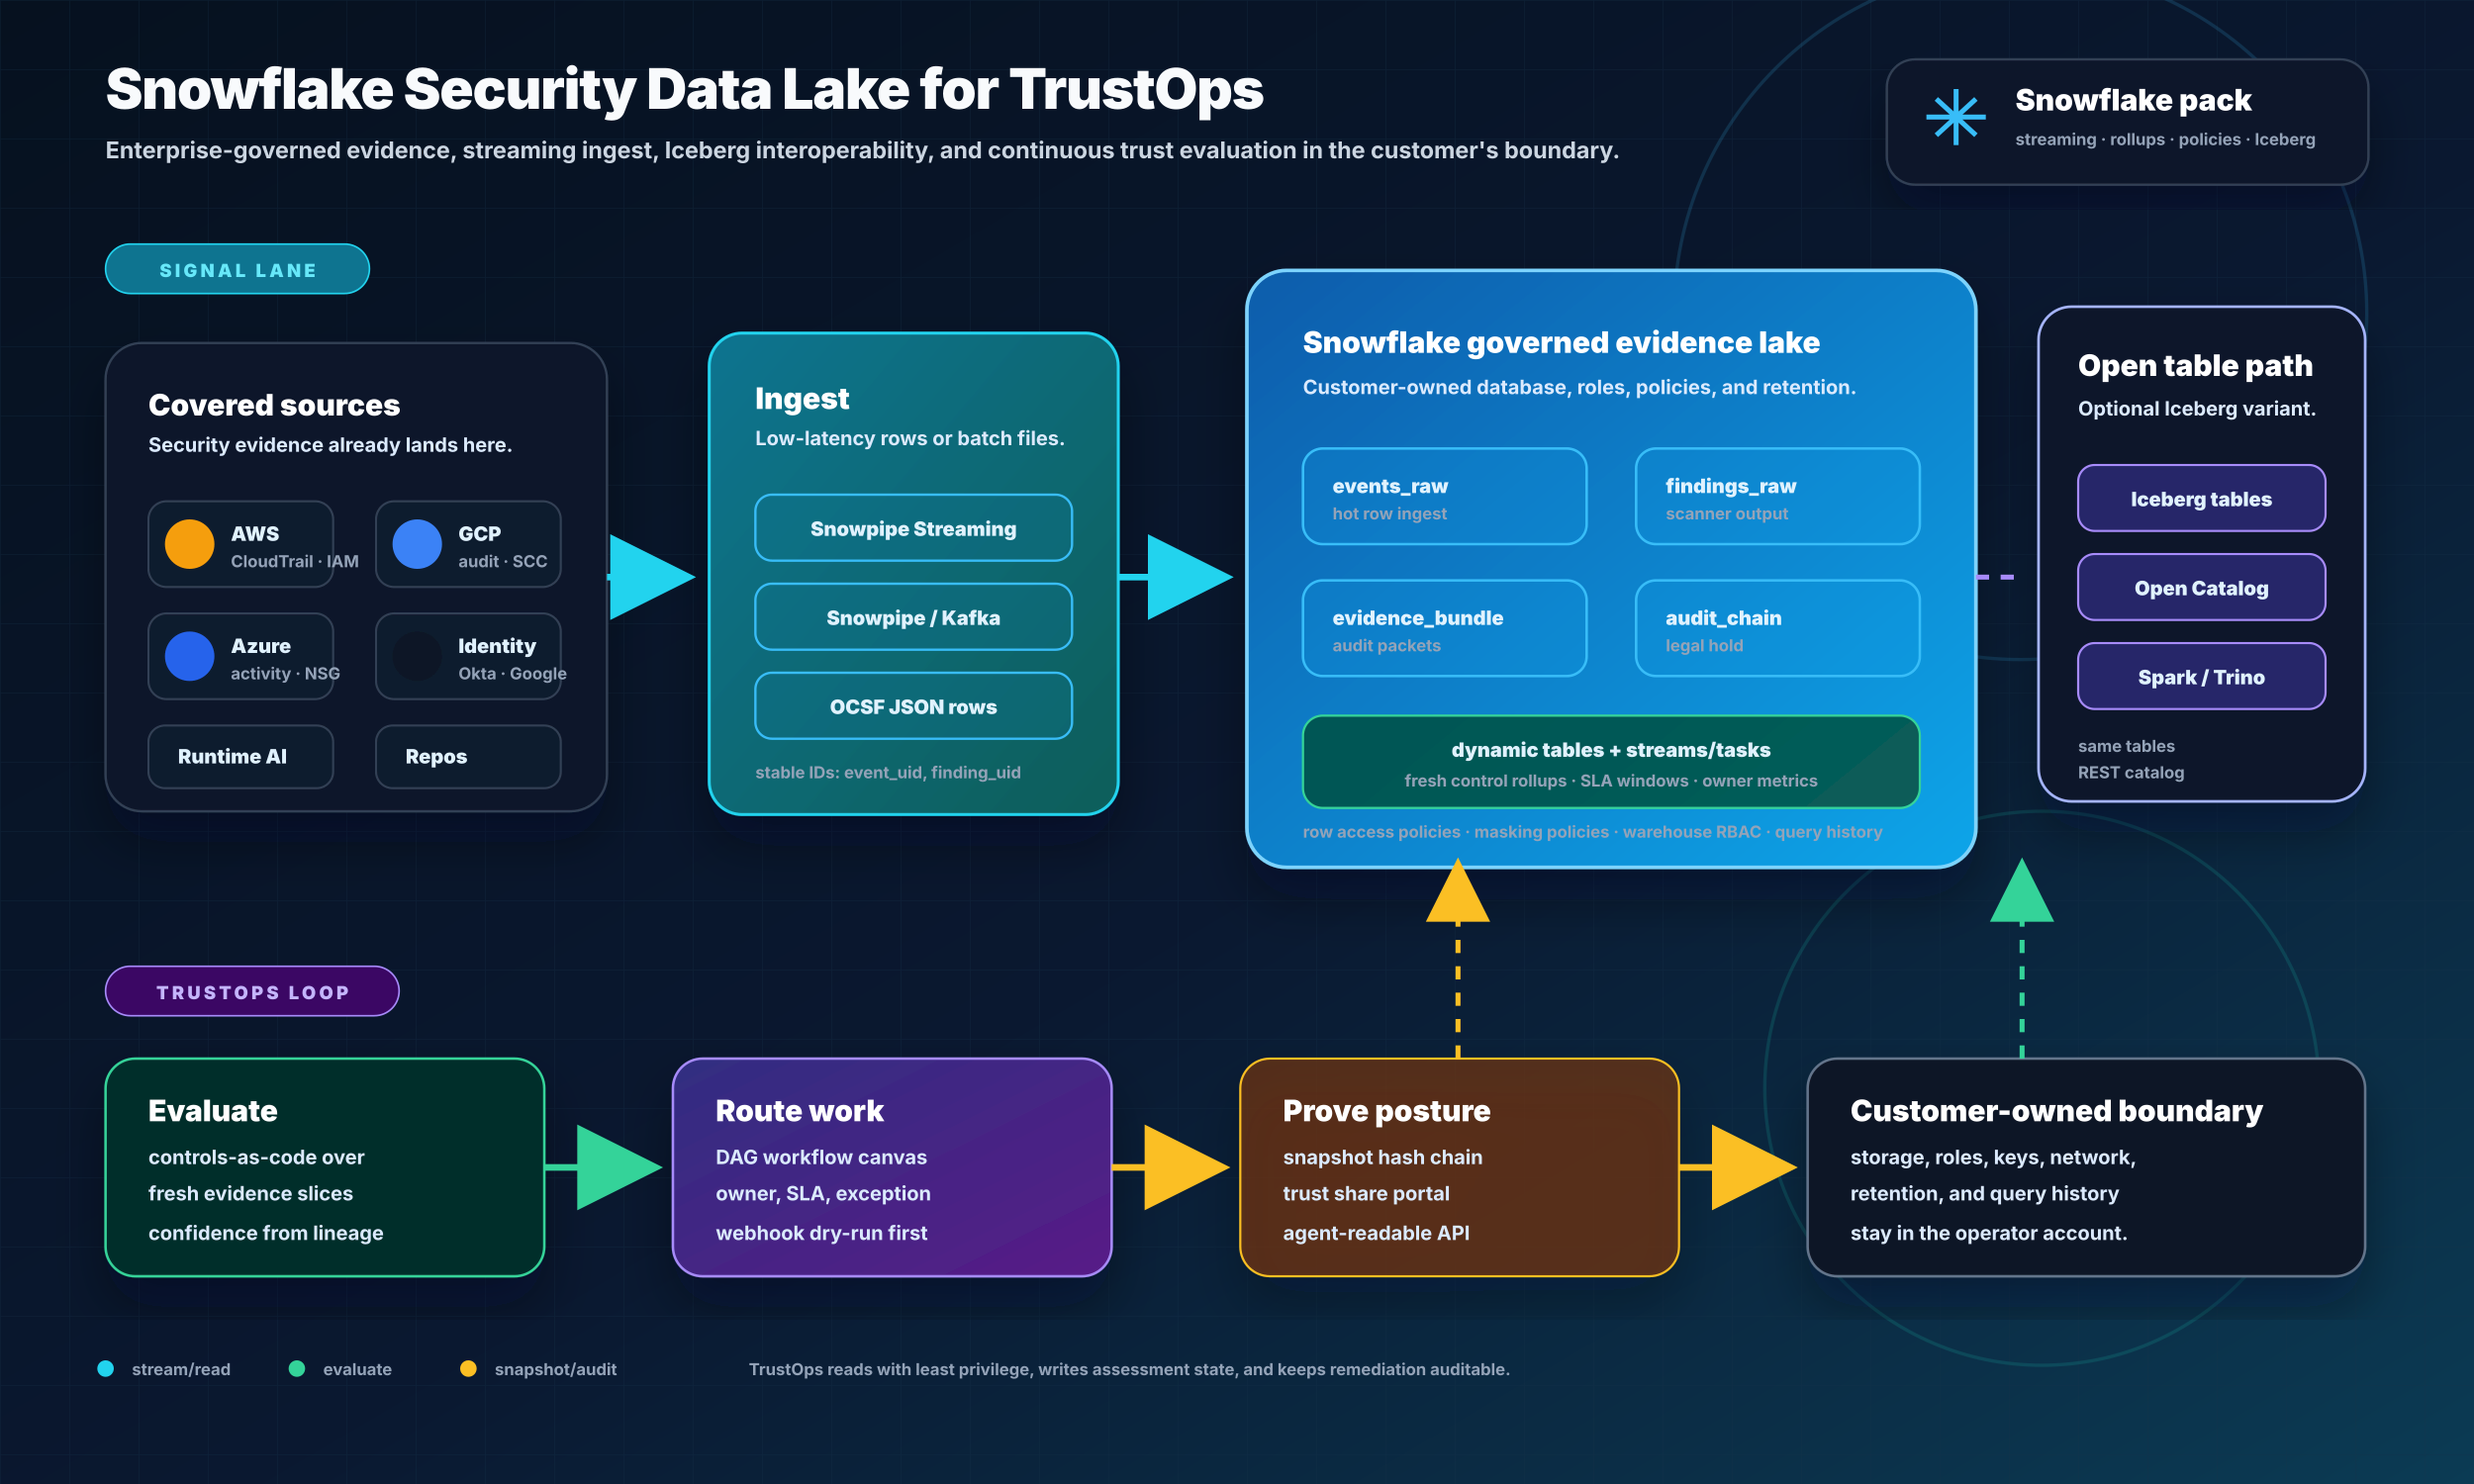
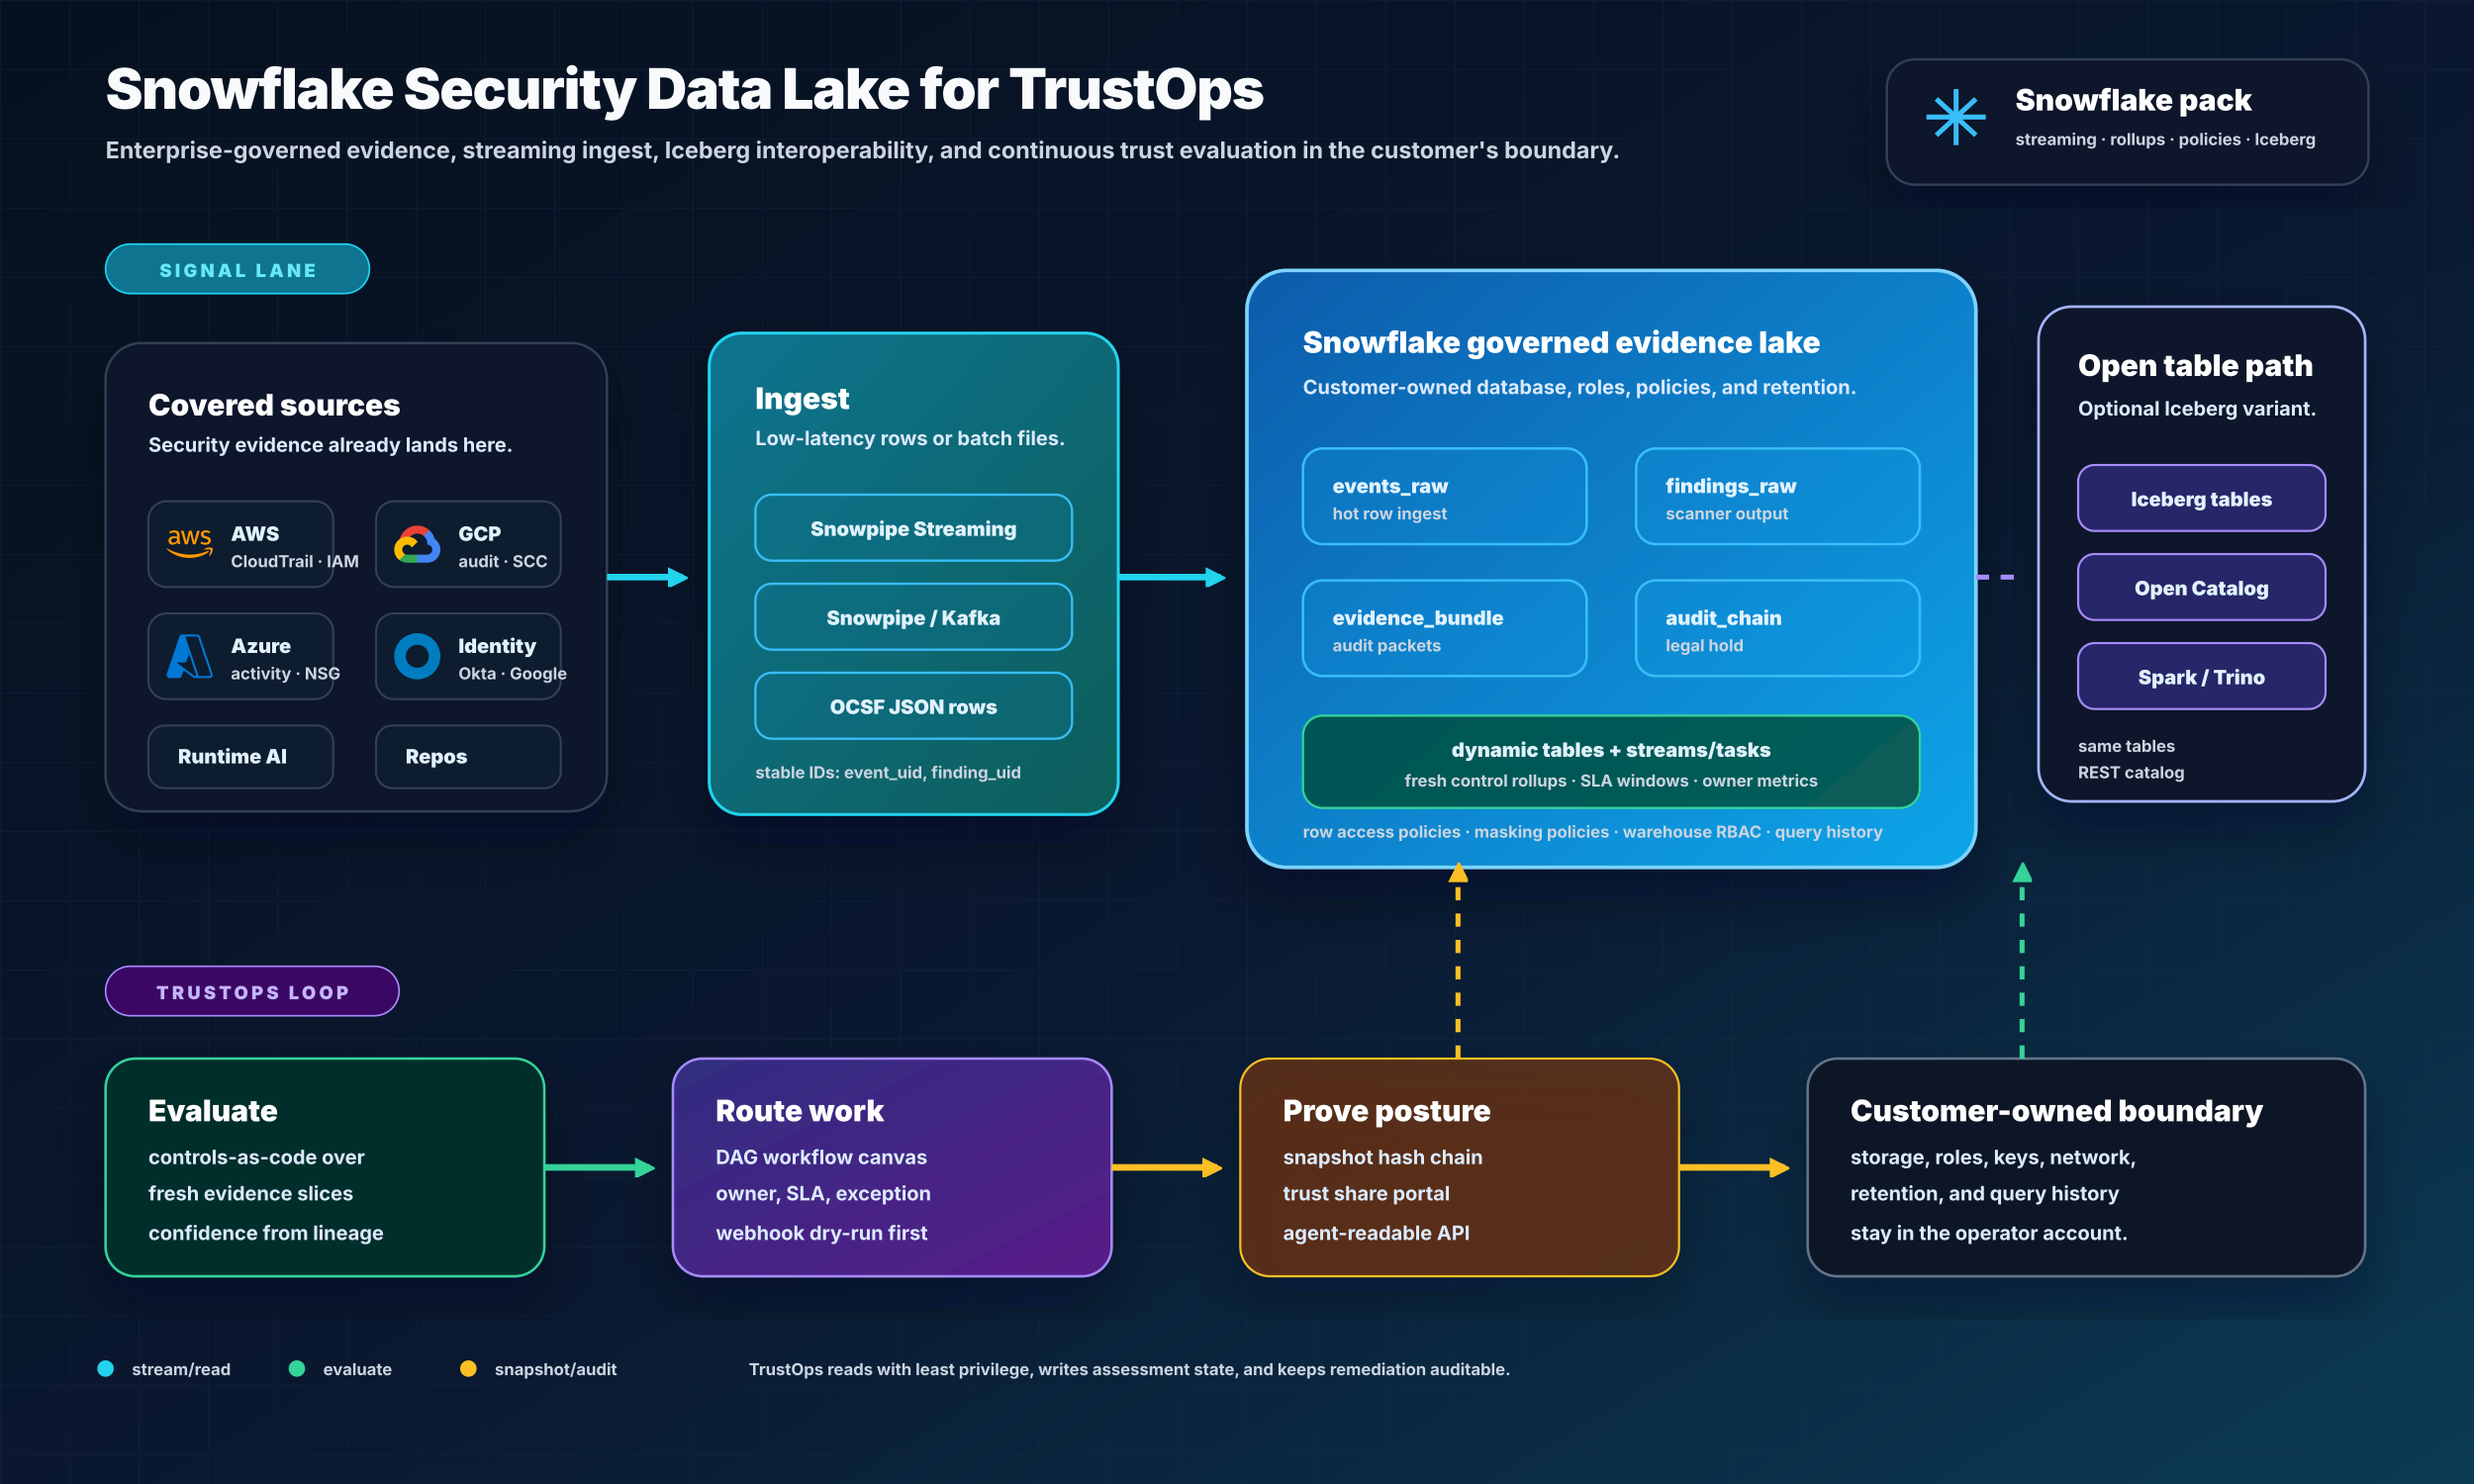
<svg xmlns="http://www.w3.org/2000/svg" width="1500" height="900" viewBox="0 0 1500 900" role="img" aria-labelledby="title desc">
  <defs>
    <linearGradient id="bg" x1="0" y1="0" x2="1" y2="1">
      <stop offset="0" stop-color="#06111f" />
      <stop offset="0.55" stop-color="#0a1830" />
      <stop offset="1" stop-color="#0b3b54" />
    </linearGradient>
    <linearGradient id="snow" x1="0" y1="0" x2="1" y2="1">
      <stop offset="0" stop-color="#0b5cab" />
      <stop offset="1" stop-color="#0ea5e9" />
    </linearGradient>
    <linearGradient id="teal" x1="0" y1="0" x2="1" y2="1">
      <stop offset="0" stop-color="#0e7490" />
      <stop offset="1" stop-color="#115e59" />
    </linearGradient>
    <linearGradient id="purple" x1="0" y1="0" x2="1" y2="1">
      <stop offset="0" stop-color="#312e81" />
      <stop offset="1" stop-color="#581c87" />
    </linearGradient>
    <linearGradient id="green" x1="0" y1="0" x2="1" y2="1">
      <stop offset="0" stop-color="#064e3b" />
      <stop offset="1" stop-color="#052e2b" />
    </linearGradient>
    <linearGradient id="gold" x1="0" y1="0" x2="1" y2="1">
      <stop offset="0" stop-color="#92400e" />
      <stop offset="1" stop-color="#713f12" />
    </linearGradient>
    <pattern id="grid" width="42" height="42" patternUnits="userSpaceOnUse">
      <path d="M42 0H0v42" fill="none" stroke="#17304b" stroke-width="1" opacity="0.34" />
    </pattern>
    <filter id="shadow" x="-20%" y="-20%" width="140%" height="140%">
      <feDropShadow dx="0" dy="18" stdDeviation="16" flood-color="#020617" flood-opacity="0.36" />
    </filter>
-     <marker id="arrowCyan" markerWidth="13" markerHeight="13" refX="11" refY="6.5" orient="auto">
+     <marker id="arrowCyan" markerUnits="userSpaceOnUse" markerWidth="12" markerHeight="12" refX="9" refY="6" orient="auto">
      <path d="M0 0 13 6.5 0 13z" fill="#22d3ee" />
    </marker>
-     <marker id="arrowGreen" markerWidth="13" markerHeight="13" refX="11" refY="6.5" orient="auto">
+     <marker id="arrowGreen" markerUnits="userSpaceOnUse" markerWidth="12" markerHeight="12" refX="9" refY="6" orient="auto">
      <path d="M0 0 13 6.5 0 13z" fill="#34d399" />
    </marker>
-     <marker id="arrowGold" markerWidth="13" markerHeight="13" refX="11" refY="6.5" orient="auto">
+     <marker id="arrowGold" markerUnits="userSpaceOnUse" markerWidth="12" markerHeight="12" refX="9" refY="6" orient="auto">
      <path d="M0 0 13 6.5 0 13z" fill="#fbbf24" />
    </marker>
    <style>
      .sans { font-family: Inter, ui-sans-serif, system-ui, -apple-system, BlinkMacSystemFont, "Segoe UI", Arial, sans-serif; }
      .mono { font-family: "SFMono-Regular", Consolas, "Liberation Mono", Menlo, monospace; }
      .title { fill: #f8fafc; font-size: 34px; font-weight: 900; letter-spacing: -0.02em; }
      .subtitle { fill: #cbd5e1; font-size: 14px; font-weight: 650; }
      .lane { fill: #67e8f9; font-size: 11px; font-weight: 900; letter-spacing: 0.18em; }
      .lanePurple { fill: #c4b5fd; font-size: 11px; font-weight: 900; letter-spacing: 0.18em; }
      .cardTitle { fill: #ffffff; font-size: 18px; font-weight: 900; }
      .cardText { fill: #dbeafe; font-size: 12px; font-weight: 650; }
-       .muted { fill: #94a3b8; font-size: 11px; font-weight: 700; }
-       .tiny { fill: #94a3b8; font-size: 10px; font-weight: 700; }
+       .muted { fill: #cbd5e1; font-size: 11px; font-weight: 700; }
+       .tiny { fill: #cbd5e1; font-size: 10px; font-weight: 700; }
      .code { fill: #e0f2fe; font-size: 12px; font-weight: 850; }
      .box { fill: #0f172a; stroke: #334155; stroke-width: 1.4; }
      .signal { fill: #101b2d; stroke: #334155; stroke-width: 1.25; }
      .blueBox { fill: rgba(14, 116, 144, 0.30); stroke: #38bdf8; stroke-width: 1.4; }
      .snowBox { fill: rgba(14, 165, 233, 0.18); stroke: #38bdf8; stroke-width: 1.55; }
      .greenBox { fill: rgba(6, 78, 59, 0.82); stroke: #34d399; stroke-width: 1.35; }
      .goldBox { fill: rgba(120, 53, 15, 0.66); stroke: #fbbf24; stroke-width: 1.3; }
      .purpleBox { fill: rgba(49, 46, 129, 0.72); stroke: #a78bfa; stroke-width: 1.3; }
    </style>
  </defs>
  <rect width="1500" height="900" fill="url(#bg)" />
  <rect width="1500" height="900" fill="url(#grid)" opacity="0.92" />
-   <circle cx="1225" cy="190" r="210" fill="none" stroke="#38bdf8" stroke-width="2" opacity="0.16" />
-   <circle cx="1238" cy="660" r="168" fill="none" stroke="#14b8a6" stroke-width="2" opacity="0.18" />
  <g class="sans">
    <text x="64" y="66" class="title">Snowflake Security Data Lake for TrustOps</text>
    <text x="64" y="96" class="subtitle">Enterprise-governed evidence, streaming ingest, Iceberg interoperability, and continuous trust evaluation in the customer's boundary.</text>
    <g transform="translate(1144 36)" filter="url(#shadow)">
      <rect width="292" height="76" rx="17" class="box" />
      <g transform="translate(24 18)" stroke="#38bdf8" stroke-width="3" fill="none">
        <path d="M18 0v34M0 17h36M6 6l24 22M30 6 6 28" />
      </g>
      <text x="78" y="31" class="cardTitle" font-size="16">Snowflake pack</text>
      <text x="78" y="52" class="tiny">streaming · rollups · policies · Iceberg</text>
    </g>
    <g transform="translate(64 148)">
      <rect width="160" height="30" rx="15" fill="#0e7490" stroke="#22d3ee" />
      <text x="80" y="20" text-anchor="middle" class="lane">SIGNAL LANE</text>
    </g>
    <g transform="translate(64 208)" filter="url(#shadow)">
      <rect width="304" height="284" rx="22" class="box" />
      <text x="26" y="44" class="cardTitle">Covered sources</text>
      <text x="26" y="66" class="cardText">Security evidence already lands here.</text>
      <g transform="translate(26 96)">
        <rect width="112" height="52" rx="11" class="signal" />
-         <circle cx="25" cy="26" r="15" fill="#f59e0b" />
+         <svg x="11" y="12" width="28" height="28" viewBox="0 0 24 24">
+           <path fill="#FF9900" d="M6.763 10.036c0 .296.032.535.088.71.064.176.144.368.256.576.04.063.056.127.056.183 0 .08-.048.16-.152.24l-.503.335a.383.383 0 0 1-.208.072c-.08 0-.16-.04-.239-.112a2.47 2.47 0 0 1-.287-.375 6.18 6.18 0 0 1-.248-.471c-.622.734-1.405 1.101-2.347 1.101-.67 0-1.205-.191-1.596-.574-.391-.384-.59-.894-.59-1.533 0-.678.239-1.23.726-1.644.487-.415 1.133-.623 1.955-.623.272 0 .551.024.846.064.296.04.6.104.918.176v-.583c0-.607-.127-1.03-.375-1.277-.255-.248-.686-.367-1.3-.367-.28 0-.568.031-.863.103-.295.072-.583.16-.862.272a2.287 2.287 0 0 1-.28.104.488.488 0 0 1-.127.023c-.112 0-.168-.08-.168-.247v-.391c0-.128.016-.224.056-.28a.597.597 0 0 1 .224-.167c.279-.144.614-.264 1.005-.36a4.84 4.84 0 0 1 1.246-.151c.95 0 1.644.216 2.091.647.439.43.662 1.085.662 1.963v2.586zm-3.24 1.214c.263 0 .534-.048.822-.144.287-.096.543-.271.758-.51.128-.152.224-.32.272-.512.047-.191.08-.423.08-.694v-.335a6.66 6.66 0 0 0-.735-.136 6.02 6.02 0 0 0-.75-.048c-.535 0-.926.104-1.19.32-.263.215-.39.518-.39.917 0 .375.095.655.295.846.191.2.47.296.838.296zm6.41.862c-.144 0-.24-.024-.304-.08-.064-.048-.12-.16-.168-.311L7.586 5.55a1.398 1.398 0 0 1-.072-.32c0-.128.064-.2.191-.2h.783c.151 0 .255.025.31.08.065.048.113.16.16.312l1.342 5.284 1.245-5.284c.04-.16.088-.264.151-.312a.549.549 0 0 1 .32-.08h.638c.152 0 .256.025.32.08.063.048.12.16.151.312l1.261 5.348 1.381-5.348c.048-.16.104-.264.16-.312a.52.52 0 0 1 .311-.08h.743c.127 0 .2.065.2.2 0 .04-.009.08-.017.128a1.137 1.137 0 0 1-.056.2l-1.923 6.17c-.048.16-.104.263-.168.311a.51.51 0 0 1-.303.08h-.687c-.151 0-.255-.024-.32-.08-.063-.056-.119-.16-.15-.32l-1.238-5.148-1.23 5.14c-.04.16-.087.264-.15.32-.065.056-.177.08-.32.08zm10.256.215c-.415 0-.83-.048-1.229-.143-.399-.096-.71-.2-.918-.32-.128-.071-.215-.151-.247-.223a.563.563 0 0 1-.048-.224v-.407c0-.167.064-.247.183-.247.048 0 .096.008.144.024.048.016.12.048.2.08.271.12.566.215.878.279.319.064.63.096.95.096.502 0 .894-.088 1.165-.264a.86.86 0 0 0 .415-.758.777.777 0 0 0-.215-.559c-.144-.151-.416-.287-.807-.415l-1.157-.36c-.583-.183-1.014-.454-1.277-.813a1.902 1.902 0 0 1-.4-1.158c0-.335.073-.63.216-.886.144-.255.335-.479.575-.654.24-.184.51-.32.83-.415.32-.096.655-.136 1.006-.136.175 0 .359.008.535.032.183.024.35.056.518.088.16.04.312.08.455.127.144.048.256.096.336.144a.69.69 0 0 1 .24.2.43.43 0 0 1 .071.263v.375c0 .168-.064.256-.184.256a.83.83 0 0 1-.303-.096 3.652 3.652 0 0 0-1.532-.311c-.455 0-.815.071-1.062.223-.248.152-.375.383-.375.71 0 .224.08.416.24.567.159.152.454.304.877.44l1.134.358c.574.184.99.44 1.237.767.247.327.367.702.367 1.117 0 .343-.072.655-.207.926-.144.272-.336.511-.583.703-.248.2-.543.343-.886.447-.36.111-.734.167-1.142.167zM21.698 16.207c-2.626 1.94-6.442 2.969-9.722 2.969-4.598 0-8.74-1.7-11.87-4.526-.247-.223-.024-.527.272-.351 3.384 1.963 7.559 3.153 11.877 3.153 2.914 0 6.114-.607 9.06-1.852.439-.2.814.287.383.607zM22.792 14.961c-.336-.43-2.22-.207-3.074-.103-.255.032-.295-.192-.063-.36 1.5-1.053 3.967-.75 4.254-.399.287.36-.08 2.826-1.485 4.007-.215.184-.423.088-.327-.151.32-.79 1.03-2.57.695-2.994z" />
+         </svg>
        <text x="50" y="24" class="code">AWS</text>
        <text x="50" y="40" class="tiny">CloudTrail · IAM</text>
      </g>
      <g transform="translate(164 96)">
        <rect width="112" height="52" rx="11" class="signal" />
-         <circle cx="25" cy="26" r="15" fill="#3b82f6" />
+         <svg x="11" y="12" width="28" height="28" viewBox="0 0 64 64">
+           <path fill="#EA4335" d="M40.728 20.488l2.05.035 5.57-5.57.27-2.36C44.2 8.657 38.367 6.26 31.993 6.26c-11.54 0-21.28 7.852-24.163 18.488.608-.424 1.908-.106 1.908-.106l11.13-1.83s.572-.947.862-.9A13.88 13.88 0 0 1 32 17.375c3.3.007 6.34 1.173 8.728 3.102z" />
+           <path fill="#4285F4" d="M56.17 24.77c-1.293-4.77-3.958-8.982-7.555-12.177l-7.887 7.887c3.16 2.55 5.187 6.452 5.187 10.82v1.392c3.837 0 6.954 3.124 6.954 6.954 0 3.837-3.124 6.954-6.954 6.954H32.007L30.615 48v8.346l1.392 1.385h13.908A18.11 18.11 0 0 0 64 39.647c-.007-6.155-3.1-11.6-7.83-14.876z" />
+           <path fill="#34A853" d="M18.085 57.74h13.9V46.6h-13.9a6.89 6.89 0 0 1-2.862-.622l-2.007.615-5.57 5.57-.488 1.88a18 18 0 0 0 10.926 3.689z" />
+           <path fill="#FBBC05" d="M18.085 21.57A18.11 18.11 0 0 0 0 39.654c0 5.873 2.813 11.095 7.166 14.403l8.064-8.064a6.96 6.96 0 0 1-4.099-6.339c0-3.837 3.124-6.954 6.954-6.954 2.82 0 5.244 1.7 6.34 4.1l8.064-8.064c-3.307-4.353-8.53-7.166-14.403-7.166z" />
+         </svg>
        <text x="50" y="24" class="code">GCP</text>
        <text x="50" y="40" class="tiny">audit · SCC</text>
      </g>
      <g transform="translate(26 164)">
        <rect width="112" height="52" rx="11" class="signal" />
-         <circle cx="25" cy="26" r="15" fill="#2563eb" />
+         <svg x="11" y="12" width="28" height="28" viewBox="0 0 24 24">
+           <path fill="#0078D4" d="M22.379 23.343a1.62 1.62 0 0 0 1.536-2.14v.002L17.35 1.76A1.62 1.62 0 0 0 15.816.657H8.184A1.62 1.62 0 0 0 6.65 1.76L.086 21.204a1.62 1.62 0 0 0 1.536 2.139h4.741a1.62 1.62 0 0 0 1.535-1.103l.977-2.892 4.947 3.675c.28.208.618.32.966.32m-3.084-12.531 3.624 10.739a.54.54 0 0 1-.51.713v-.001h-.03a.54.54 0 0 1-.322-.106l-9.287-6.9h4.853m6.313 7.006c.116-.326.13-.694.007-1.058L9.79 1.76a1.722 1.722 0 0 0-.007-.02h6.034a.54.54 0 0 1 .512.366l6.562 19.445a.54.54 0 0 1-.338.684" />
+         </svg>
        <text x="50" y="24" class="code">Azure</text>
        <text x="50" y="40" class="tiny">activity · NSG</text>
      </g>
      <g transform="translate(164 164)">
        <rect width="112" height="52" rx="11" class="signal" />
-         <circle cx="25" cy="26" r="15" fill="#111827" />
+         <svg x="11" y="12" width="28" height="28" viewBox="0 0 24 24">
+           <path fill="#007DC1" d="M12 0C5.389 0 0 5.35 0 12s5.35 12 12 12 12-5.35 12-12S18.611 0 12 0zm0 18c-3.325 0-6-2.675-6-6s2.675-6 6-6 6 2.675 6 6-2.675 6-6 6z" />
+         </svg>
        <text x="50" y="24" class="code">Identity</text>
        <text x="50" y="40" class="tiny">Okta · Google</text>
      </g>
      <g transform="translate(26 232)">
        <rect width="112" height="38" rx="10" class="signal" />
        <text x="18" y="23" class="code">Runtime AI</text>
      </g>
      <g transform="translate(164 232)">
        <rect width="112" height="38" rx="10" class="signal" />
        <text x="18" y="23" class="code">Repos</text>
      </g>
    </g>
    <g transform="translate(430 202)" filter="url(#shadow)">
      <rect width="248" height="292" rx="20" fill="url(#teal)" stroke="#22d3ee" stroke-width="1.8" />
      <text x="28" y="46" class="cardTitle">Ingest</text>
      <text x="28" y="68" class="cardText">Low-latency rows or batch files.</text>
      <rect x="28" y="98" width="192" height="40" rx="10" class="blueBox" />
      <text x="124" y="123" text-anchor="middle" class="code">Snowpipe Streaming</text>
      <rect x="28" y="152" width="192" height="40" rx="10" class="blueBox" />
      <text x="124" y="177" text-anchor="middle" class="code">Snowpipe / Kafka</text>
      <rect x="28" y="206" width="192" height="40" rx="10" class="blueBox" />
      <text x="124" y="231" text-anchor="middle" class="code">OCSF JSON rows</text>
      <text x="28" y="270" class="tiny">stable IDs: event_uid, finding_uid</text>
    </g>
    <g transform="translate(756 164)" filter="url(#shadow)">
      <rect width="442" height="362" rx="24" fill="url(#snow)" stroke="#7dd3fc" stroke-width="2.2" />
      <text x="34" y="50" class="cardTitle" font-size="24">Snowflake governed evidence lake</text>
      <text x="34" y="75" class="cardText">Customer-owned database, roles, policies, and retention.</text>
      <g transform="translate(34 108)">
        <rect width="172" height="58" rx="12" class="snowBox" />
        <text x="18" y="27" class="code">events_raw</text>
        <text x="18" y="43" class="tiny">hot row ingest</text>
      </g>
      <g transform="translate(236 108)">
        <rect width="172" height="58" rx="12" class="snowBox" />
        <text x="18" y="27" class="code">findings_raw</text>
        <text x="18" y="43" class="tiny">scanner output</text>
      </g>
      <g transform="translate(34 188)">
        <rect width="172" height="58" rx="12" class="snowBox" />
        <text x="18" y="27" class="code">evidence_bundle</text>
        <text x="18" y="43" class="tiny">audit packets</text>
      </g>
      <g transform="translate(236 188)">
        <rect width="172" height="58" rx="12" class="snowBox" />
        <text x="18" y="27" class="code">audit_chain</text>
        <text x="18" y="43" class="tiny">legal hold</text>
      </g>
      <g transform="translate(34 270)">
        <rect width="374" height="56" rx="12" class="greenBox" />
        <text x="187" y="25" text-anchor="middle" class="code">dynamic tables + streams/tasks</text>
        <text x="187" y="43" text-anchor="middle" class="tiny">fresh control rollups · SLA windows · owner metrics</text>
      </g>
      <text x="34" y="344" class="tiny">row access policies · masking policies · warehouse RBAC · query history</text>
    </g>
    <g transform="translate(1236 186)" filter="url(#shadow)">
      <rect width="198" height="300" rx="20" fill="#0f172a" stroke="#a5b4fc" stroke-width="1.6" />
      <text x="24" y="42" class="cardTitle">Open table path</text>
      <text x="24" y="66" class="cardText">Optional Iceberg variant.</text>
      <rect x="24" y="96" width="150" height="40" rx="10" class="purpleBox" />
      <text x="99" y="121" text-anchor="middle" class="code">Iceberg tables</text>
      <rect x="24" y="150" width="150" height="40" rx="10" class="purpleBox" />
      <text x="99" y="175" text-anchor="middle" class="code">Open Catalog</text>
      <rect x="24" y="204" width="150" height="40" rx="10" class="purpleBox" />
      <text x="99" y="229" text-anchor="middle" class="code">Spark / Trino</text>
      <text x="24" y="270" class="tiny">same tables</text>
      <text x="24" y="286" class="tiny">REST catalog</text>
    </g>
    <line x1="368" y1="350" x2="414" y2="350" stroke="#22d3ee" stroke-width="4" marker-end="url(#arrowCyan)" />
    <line x1="678" y1="350" x2="740" y2="350" stroke="#22d3ee" stroke-width="4" marker-end="url(#arrowCyan)" />
    <line x1="1198" y1="350" x2="1222" y2="350" stroke="#a78bfa" stroke-width="3" stroke-dasharray="8 7" />
    <g transform="translate(64 586)">
      <rect width="178" height="30" rx="15" fill="#3b0764" stroke="#a78bfa" />
      <text x="89" y="20" text-anchor="middle" class="lanePurple">TRUSTOPS LOOP</text>
    </g>
    <g transform="translate(64 642)" filter="url(#shadow)">
      <rect width="266" height="132" rx="18" fill="#052e2b" stroke="#34d399" stroke-width="1.5" />
      <text x="26" y="38" class="cardTitle">Evaluate</text>
      <text x="26" y="64" class="cardText">controls-as-code over</text>
      <text x="26" y="86" class="cardText">fresh evidence slices</text>
      <text x="26" y="110" class="cardText">confidence from lineage</text>
    </g>
    <g transform="translate(408 642)" filter="url(#shadow)">
      <rect width="266" height="132" rx="18" fill="url(#purple)" stroke="#a78bfa" stroke-width="1.5" />
      <text x="26" y="38" class="cardTitle">Route work</text>
      <text x="26" y="64" class="cardText">DAG workflow canvas</text>
      <text x="26" y="86" class="cardText">owner, SLA, exception</text>
      <text x="26" y="110" class="cardText">webhook dry-run first</text>
    </g>
    <g transform="translate(752 642)" filter="url(#shadow)">
      <rect width="266" height="132" rx="18" class="goldBox" />
      <text x="26" y="38" class="cardTitle">Prove posture</text>
      <text x="26" y="64" class="cardText">snapshot hash chain</text>
      <text x="26" y="86" class="cardText">trust share portal</text>
      <text x="26" y="110" class="cardText">agent-readable API</text>
    </g>
    <g transform="translate(1096 642)" filter="url(#shadow)">
      <rect width="338" height="132" rx="18" fill="#111827" stroke="#64748b" stroke-width="1.5" />
      <text x="26" y="38" class="cardTitle">Customer-owned boundary</text>
      <text x="26" y="64" class="cardText">storage, roles, keys, network,</text>
      <text x="26" y="86" class="cardText">retention, and query history</text>
      <text x="26" y="110" class="cardText">stay in the operator account.</text>
    </g>
    <line x1="330" y1="708" x2="394" y2="708" stroke="#34d399" stroke-width="4" marker-end="url(#arrowGreen)" />
    <line x1="674" y1="708" x2="738" y2="708" stroke="#fbbf24" stroke-width="4" marker-end="url(#arrowGold)" />
    <line x1="1018" y1="708" x2="1082" y2="708" stroke="#fbbf24" stroke-width="4" marker-end="url(#arrowGold)" />
    <path d="M1226 642V526" fill="none" stroke="#34d399" stroke-width="3" stroke-dasharray="8 8" marker-end="url(#arrowGreen)" />
    <path d="M884 642V526" fill="none" stroke="#fbbf24" stroke-width="3" stroke-dasharray="8 8" marker-end="url(#arrowGold)" />
    <g transform="translate(64 830)">
      <circle cx="0" cy="0" r="5" fill="#22d3ee" />
      <text x="16" y="4" class="tiny">stream/read</text>
      <circle cx="116" cy="0" r="5" fill="#34d399" />
      <text x="132" y="4" class="tiny">evaluate</text>
      <circle cx="220" cy="0" r="5" fill="#fbbf24" />
      <text x="236" y="4" class="tiny">snapshot/audit</text>
      <text x="390" y="4" class="tiny">TrustOps reads with least privilege, writes assessment state, and keeps remediation auditable.</text>
    </g>
  </g>
</svg>
